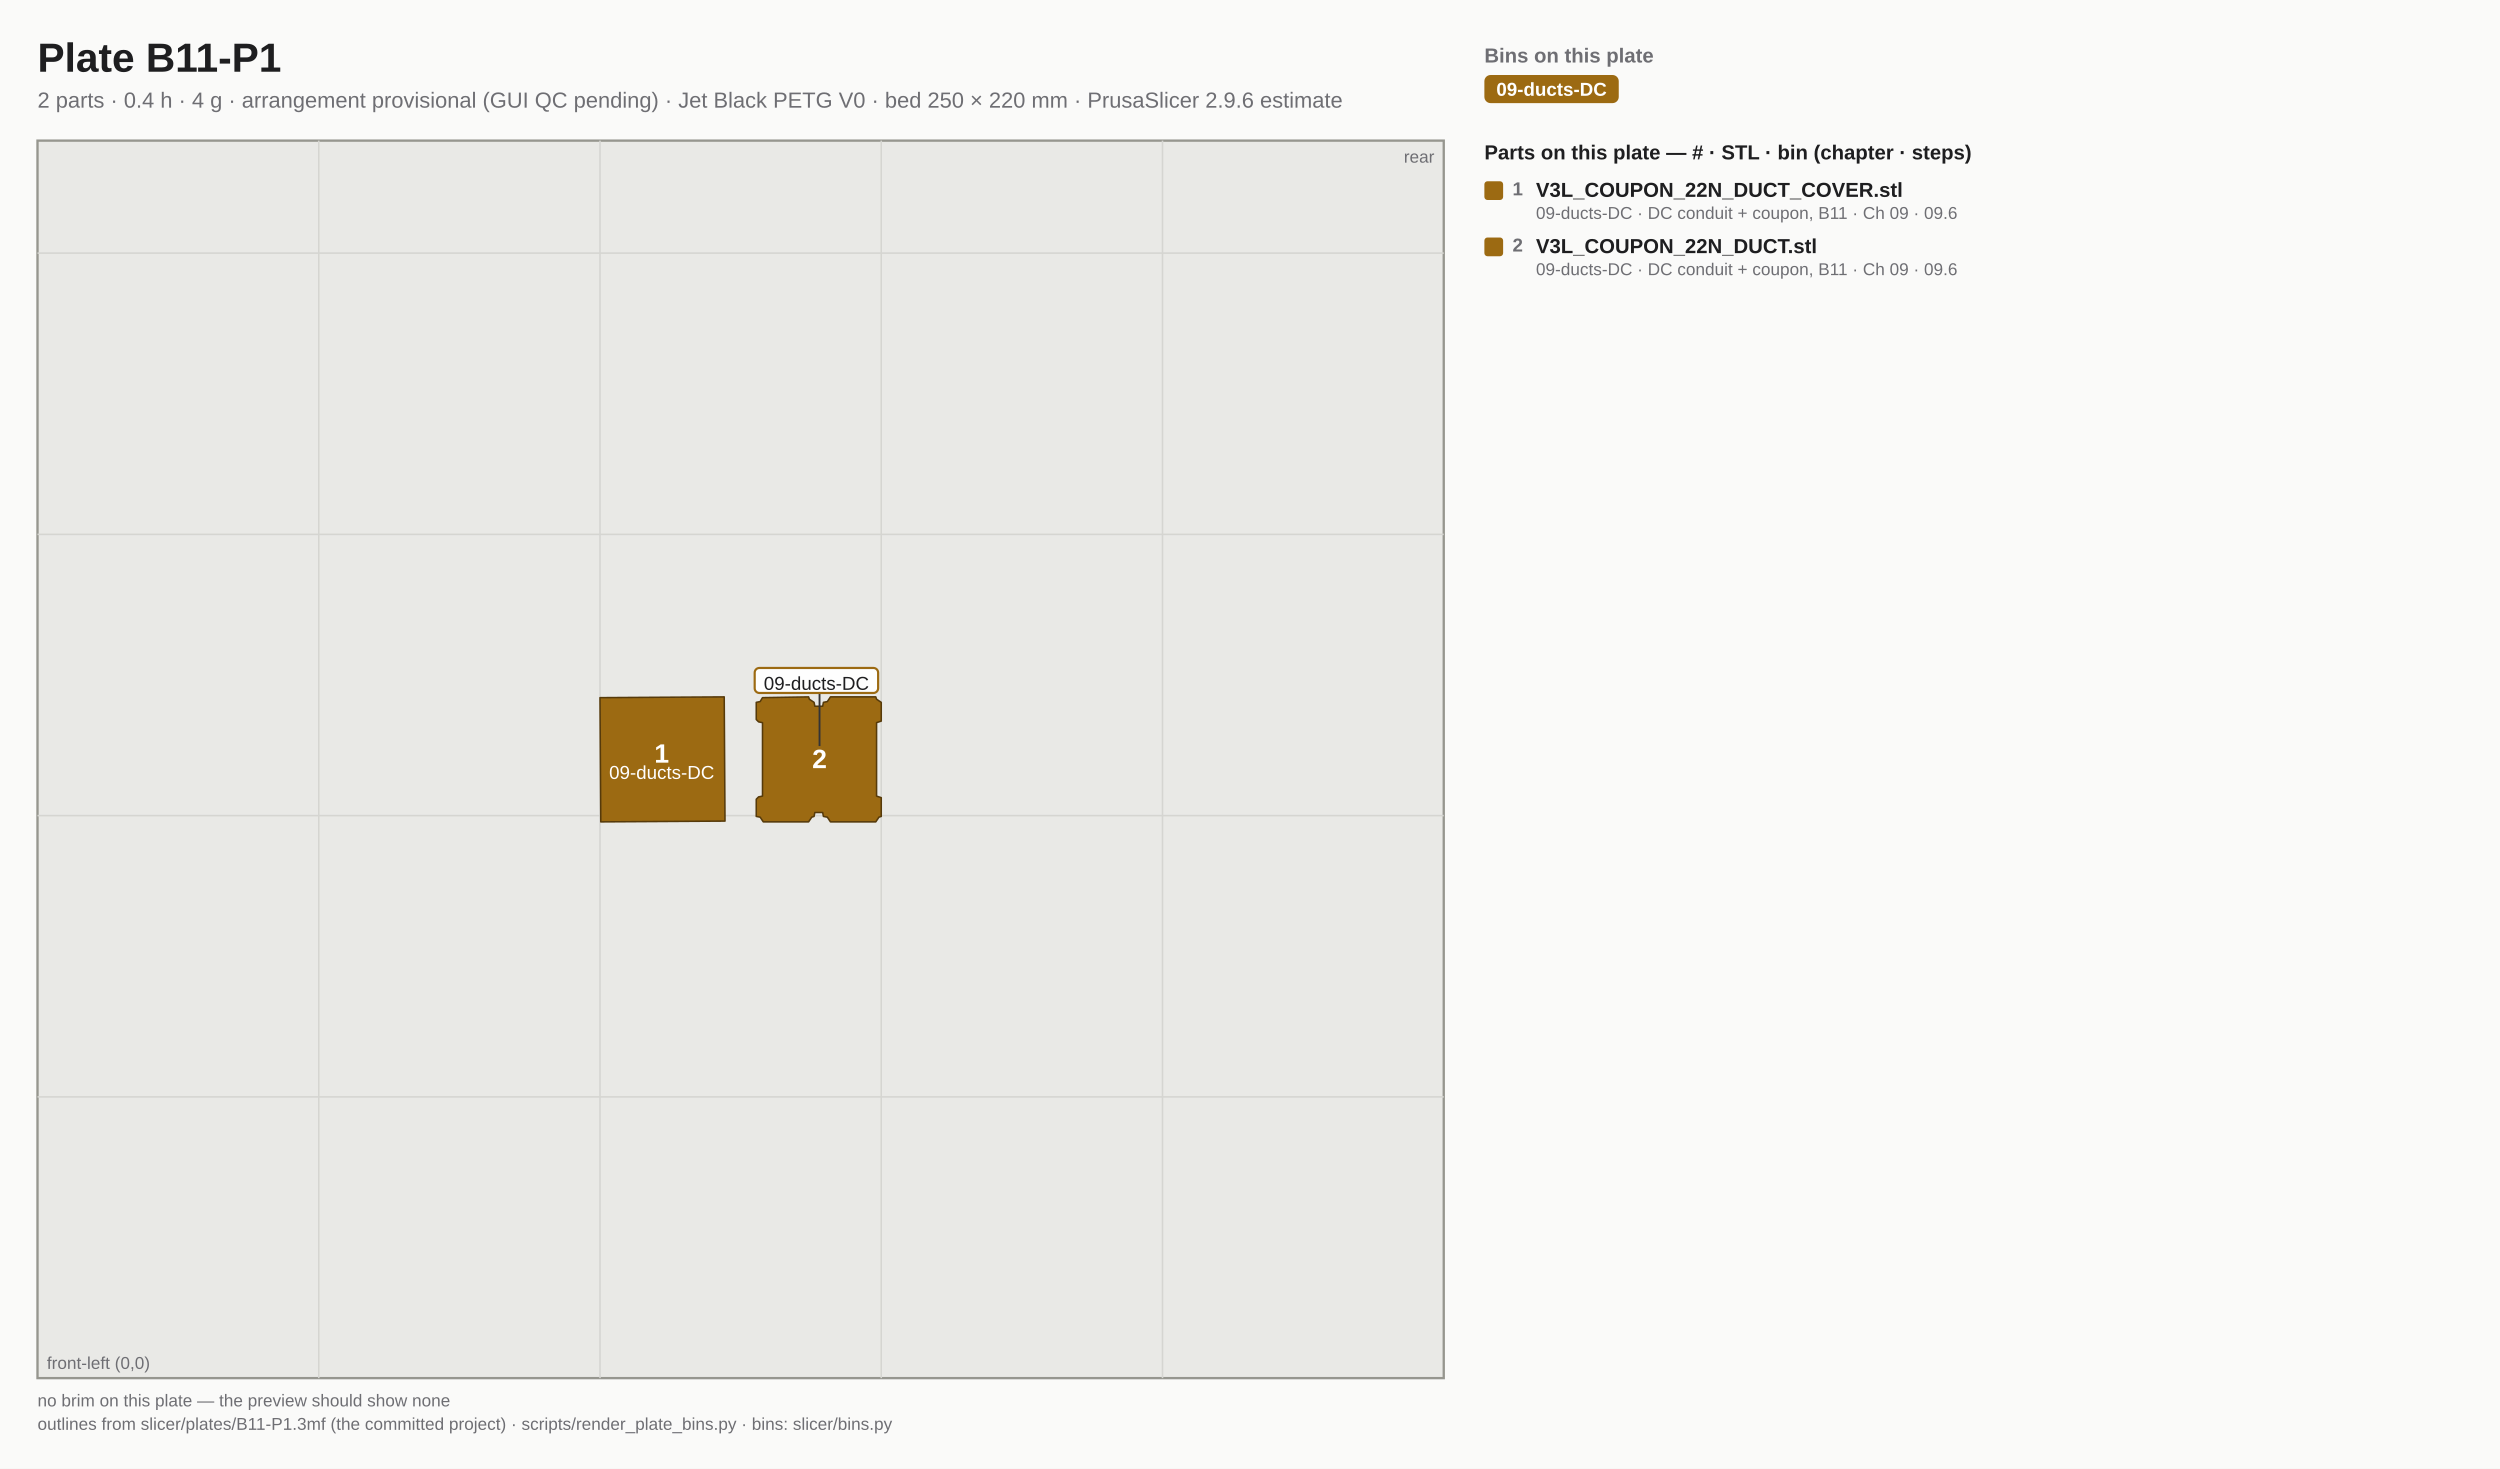
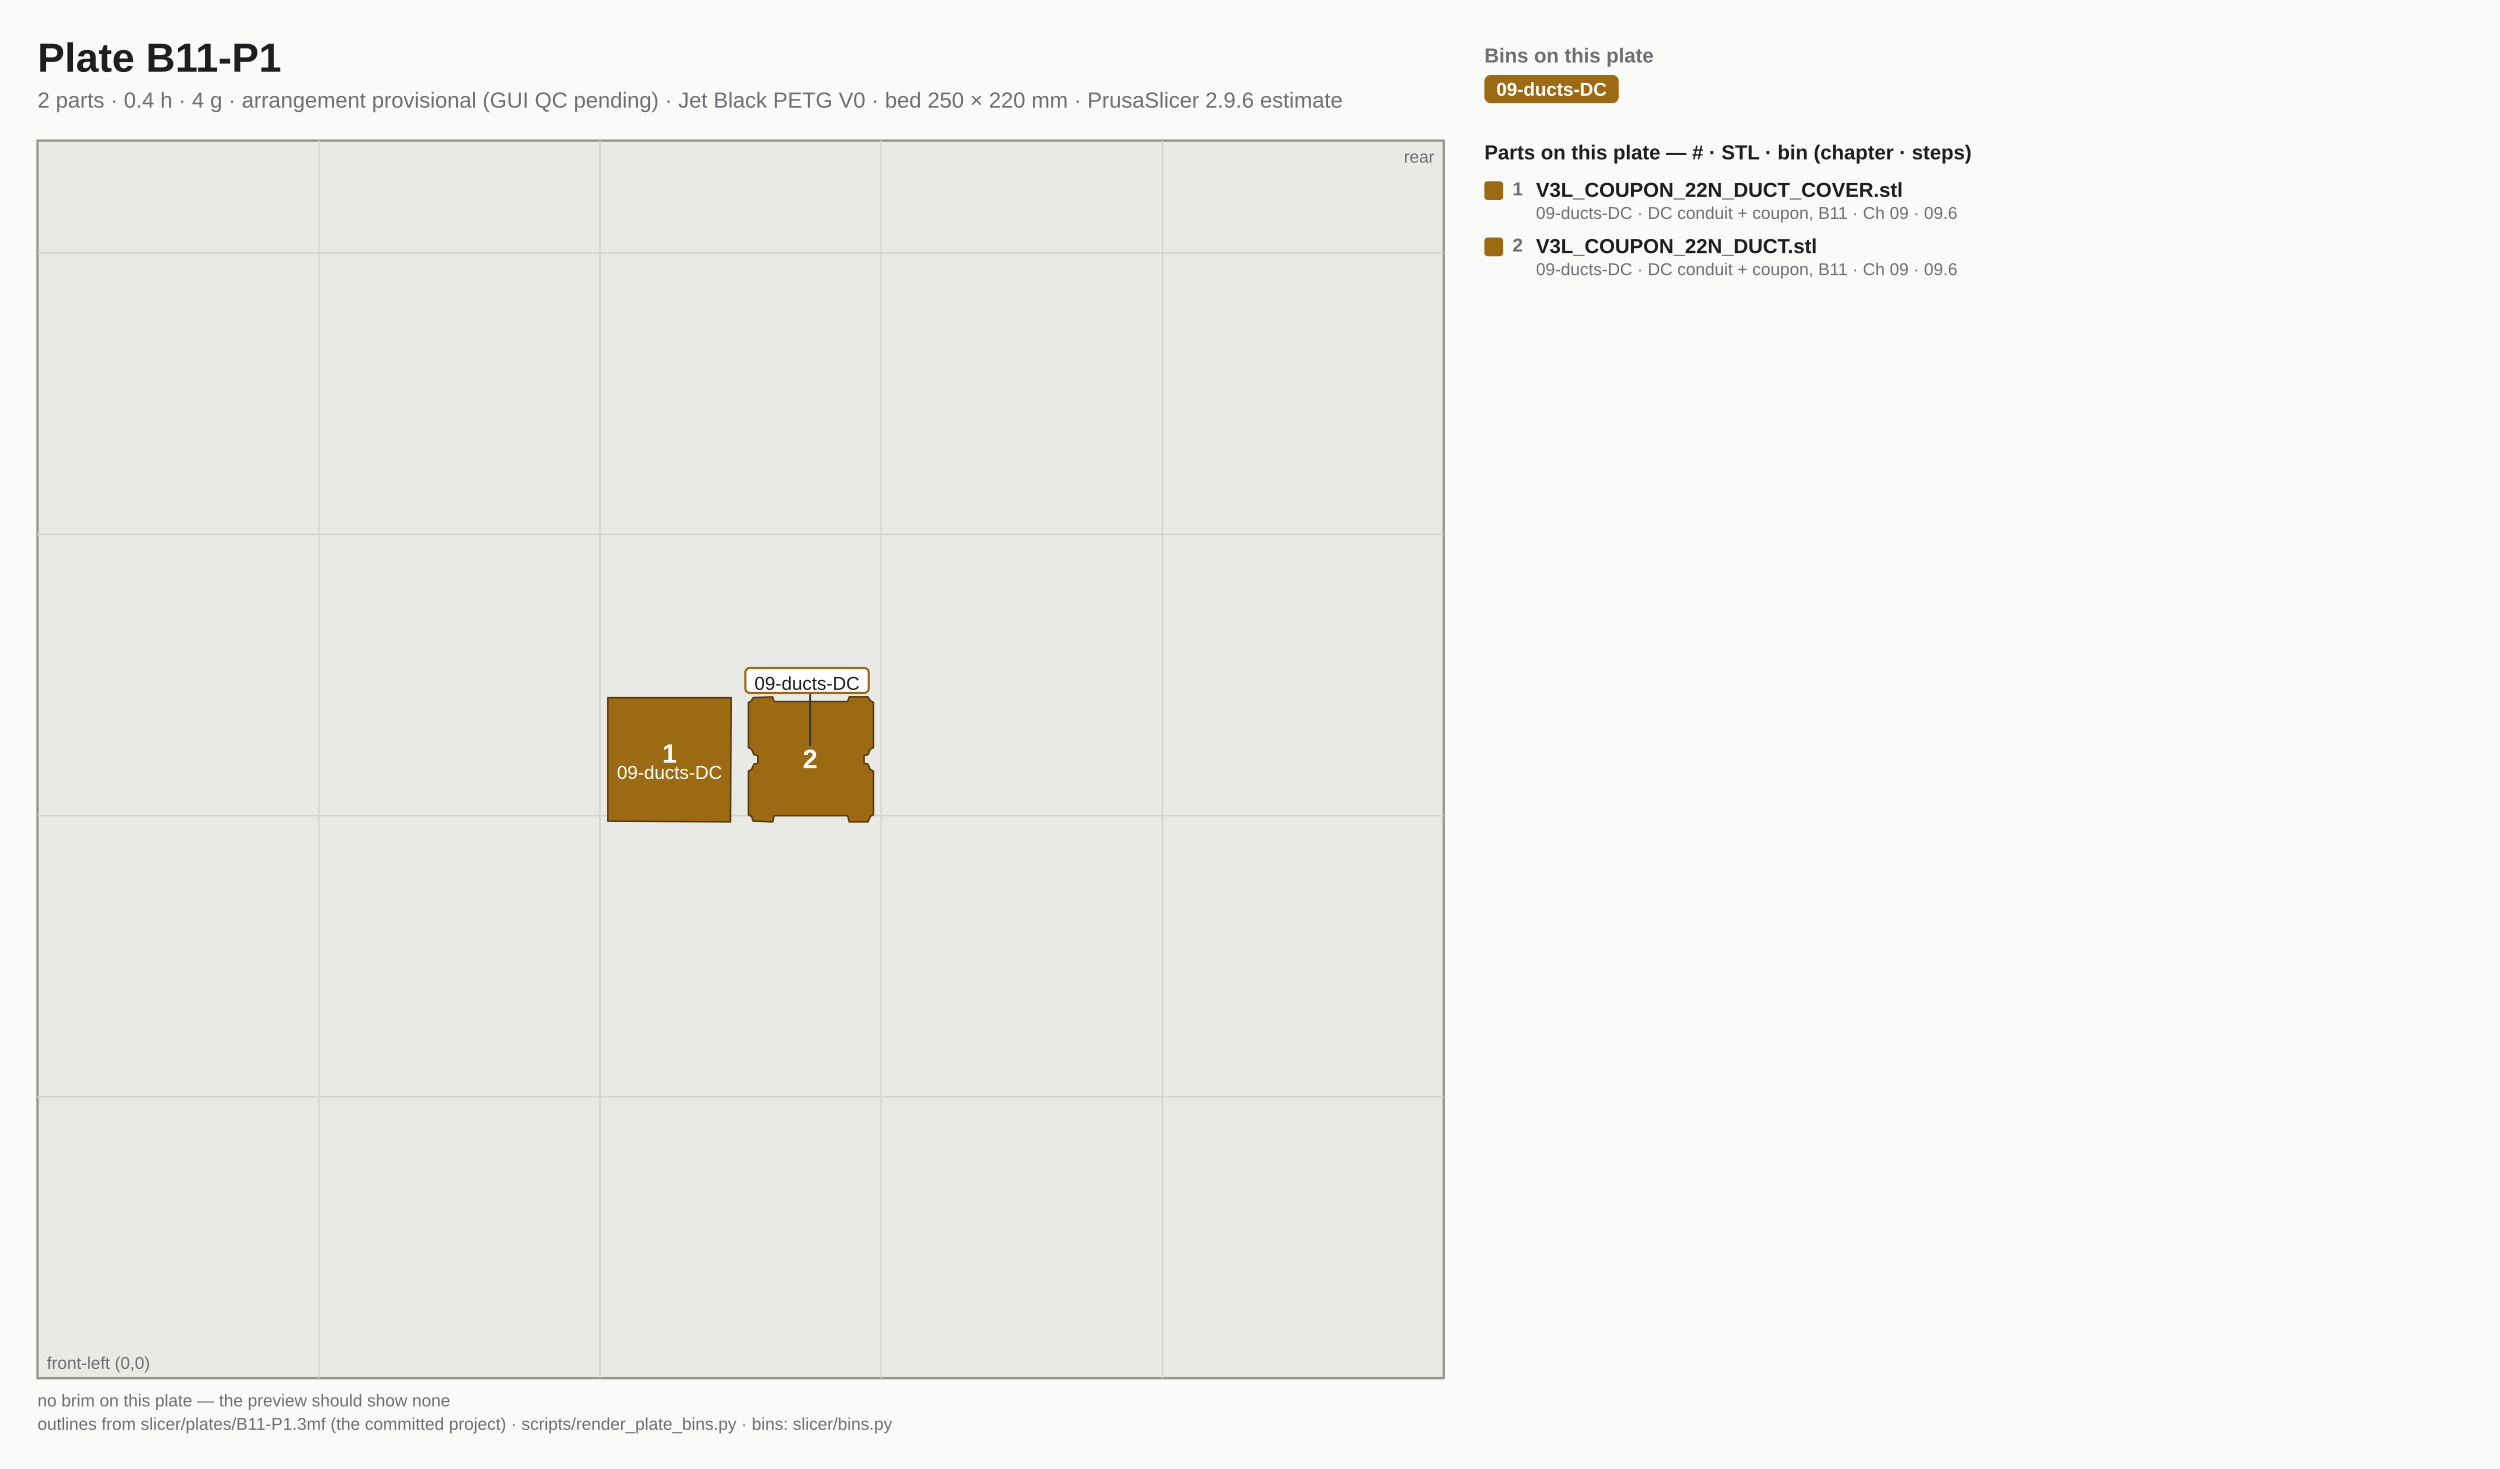
<svg xmlns="http://www.w3.org/2000/svg" width="1600" height="940" viewBox="0 0 1600 940" font-family="Arial, Helvetica, 'DejaVu Sans', sans-serif">
  <rect x="0" y="0" width="1600" height="940" fill="#fafaf9" />
  <text x="24.0" y="45.9" font-size="26" fill="#1e1e20" text-anchor="start" font-weight="bold">Plate B11-P1</text>
  <text x="24.0" y="68.9" font-size="14" fill="#6e6e73" text-anchor="start">2 parts  ·  0.4 h  ·  4 g  ·  arrangement provisional (GUI QC pending)  ·  Jet Black PETG V0  ·  bed 250 × 220 mm  ·  PrusaSlicer 2.9.6 estimate</text>
  <rect x="24.0" y="90.0" width="900.0" height="792.0" fill="#e9e9e6" stroke="#96968f" stroke-width="1.5" />
  <line x1="204.0" y1="90.0" x2="204.0" y2="882.0" stroke="#d5d5d1" stroke-width="1.0" />
  <line x1="384.0" y1="90.0" x2="384.0" y2="882.0" stroke="#d5d5d1" stroke-width="1.0" />
  <line x1="564.0" y1="90.0" x2="564.0" y2="882.0" stroke="#d5d5d1" stroke-width="1.0" />
  <line x1="744.0" y1="90.0" x2="744.0" y2="882.0" stroke="#d5d5d1" stroke-width="1.0" />
  <line x1="24.0" y1="702.0" x2="924.0" y2="702.0" stroke="#d5d5d1" stroke-width="1.0" />
  <line x1="24.0" y1="522.0" x2="924.0" y2="522.0" stroke="#d5d5d1" stroke-width="1.0" />
  <line x1="24.0" y1="342.0" x2="924.0" y2="342.0" stroke="#d5d5d1" stroke-width="1.0" />
  <line x1="24.0" y1="162.0" x2="924.0" y2="162.0" stroke="#d5d5d1" stroke-width="1.0" />
  <text x="30.0" y="876.1" font-size="11" fill="#6e6e73" text-anchor="start">front-left (0,0)</text>
  <text x="918.0" y="104.1" font-size="11" fill="#6e6e73" text-anchor="end">rear</text>
-   <path d="M488.0,446.5 517.5,446.0 518.0,447.5 521.0,449.5 521.5,452.0 526.5,452.0 527.0,449.5 529.5,449.0 531.5,446.0 560.5,446.0 561.0,447.5 564.0,449.5 564.0,461.5 561.0,462.5 561.0,509.5 564.0,510.5 564.0,522.5 562.5,523.0 560.5,526.0 531.5,526.0 529.5,523.0 527.0,522.5 526.5,520.0 521.5,520.0 521.0,522.5 519.5,523.0 517.5,526.0 488.5,526.0 486.5,523.0 484.0,522.5 484.0,511.5 485.5,510.0 488.0,509.5 488.0,462.5 485.5,462.0 484.0,460.5 484.0,449.5 486.5,449.0Z" fill-rule="evenodd" fill="#9c6a12" stroke="#563a0a" stroke-width="1.0" stroke-linejoin="round" />
-   <path d="M384.0,446.5 463.5,446.0 464.0,525.5 384.5,526.0Z" fill-rule="evenodd" fill="#9c6a12" stroke="#563a0a" stroke-width="1.0" stroke-linejoin="round" />
-   <text x="423.5" y="488.1" font-size="17" fill="#ffffff" text-anchor="middle" font-weight="bold">1</text>
-   <text x="423.5" y="498.5" font-size="12" fill="#ffffff" text-anchor="middle">09-ducts-DC</text>
-   <line x1="524.5" y1="485.5" x2="524.5" y2="443.5" stroke="#333336" stroke-width="1.2" />
-   <rect x="483.0" y="427.5" width="79.0" height="16.0" rx="3.0" fill="#ffffff" fill-opacity="0.94" stroke="#9c6a12" stroke-width="1.4" />
-   <text x="522.5" y="441.5" font-size="12" fill="#1e1e20" text-anchor="middle">09-ducts-DC</text>
-   <rect x="517.0" y="477.5" width="15.0" height="16.0" rx="3.0" fill="#9c6a12" />
-   <text x="524.5" y="491.6" font-size="17" fill="#ffffff" text-anchor="middle" font-weight="bold">2</text>
+   <path d="M482.0,446.5 494.5,446.0 495.5,449.0 542.5,449.0 543.5,446.0 555.5,446.0 557.0,448.5 559.0,449.5 559.0,478.5 557.0,479.5 555.5,483.0 553.0,483.5 553.0,488.5 555.5,489.0 557.0,492.5 559.0,493.5 559.0,521.5 557.0,522.5 555.5,526.0 543.5,526.0 542.5,522.0 495.5,522.0 494.5,526.0 482.0,525.5 481.0,522.5 479.0,521.5 479.0,493.5 481.0,492.5 482.5,489.0 485.0,488.5 485.0,483.5 482.5,483.0 481.0,479.5 479.0,478.5 479.0,449.5 480.5,449.0Z" fill-rule="evenodd" fill="#9c6a12" stroke="#563a0a" stroke-width="1.0" stroke-linejoin="round" />
+   <path d="M389.0,446.5 468.0,446.5 467.5,526.0 389.0,525.5Z" fill-rule="evenodd" fill="#9c6a12" stroke="#563a0a" stroke-width="1.0" stroke-linejoin="round" />
+   <text x="428.5" y="488.1" font-size="17" fill="#ffffff" text-anchor="middle" font-weight="bold">1</text>
+   <text x="428.5" y="498.5" font-size="12" fill="#ffffff" text-anchor="middle">09-ducts-DC</text>
+   <line x1="518.5" y1="485.5" x2="518.5" y2="443.5" stroke="#333336" stroke-width="1.2" />
+   <rect x="477.0" y="427.5" width="79.0" height="16.0" rx="3.0" fill="#ffffff" fill-opacity="0.94" stroke="#9c6a12" stroke-width="1.4" />
+   <text x="516.5" y="441.5" font-size="12" fill="#1e1e20" text-anchor="middle">09-ducts-DC</text>
+   <rect x="511.0" y="477.5" width="15.0" height="16.0" rx="3.0" fill="#9c6a12" />
+   <text x="518.5" y="491.6" font-size="17" fill="#ffffff" text-anchor="middle" font-weight="bold">2</text>
  <text x="950.0" y="40.0" font-size="13" fill="#6e6e73" text-anchor="start" font-weight="bold">Bins on this plate</text>
  <rect x="950.0" y="48.0" width="86.0" height="18.0" rx="4.0" fill="#9c6a12" />
  <text x="993.0" y="61.3" font-size="12" fill="#ffffff" text-anchor="middle" font-weight="bold">09-ducts-DC</text>
  <text x="950.0" y="102.0" font-size="13" fill="#1e1e20" text-anchor="start" font-weight="bold">Parts on this plate  —  # · STL · bin (chapter · steps)</text>
  <rect x="950.0" y="116.0" width="12.0" height="12.0" rx="2.0" fill="#9c6a12" />
  <text x="968.0" y="125.0" font-size="12" fill="#6e6e73" text-anchor="start" font-weight="bold">1</text>
  <text x="983.0" y="126.0" font-size="13" fill="#1e1e20" text-anchor="start" font-weight="bold">V3L_COUPON_22N_DUCT_COVER.stl</text>
  <text x="983.0" y="140.1" font-size="11" fill="#6e6e73" text-anchor="start">09-ducts-DC · DC conduit + coupon, B11 · Ch 09 · 09.6</text>
  <rect x="950.0" y="152.0" width="12.0" height="12.0" rx="2.0" fill="#9c6a12" />
  <text x="968.0" y="161.0" font-size="12" fill="#6e6e73" text-anchor="start" font-weight="bold">2</text>
  <text x="983.0" y="162.0" font-size="13" fill="#1e1e20" text-anchor="start" font-weight="bold">V3L_COUPON_22N_DUCT.stl</text>
  <text x="983.0" y="176.1" font-size="11" fill="#6e6e73" text-anchor="start">09-ducts-DC · DC conduit + coupon, B11 · Ch 09 · 09.6</text>
  <text x="24.0" y="900.1" font-size="11" fill="#6e6e73" text-anchor="start">no brim on this plate — the preview should show none</text>
  <text x="24.0" y="915.1" font-size="11" fill="#6e6e73" text-anchor="start">outlines from slicer/plates/B11-P1.3mf (the committed project) · scripts/render_plate_bins.py · bins: slicer/bins.py</text>
</svg>
